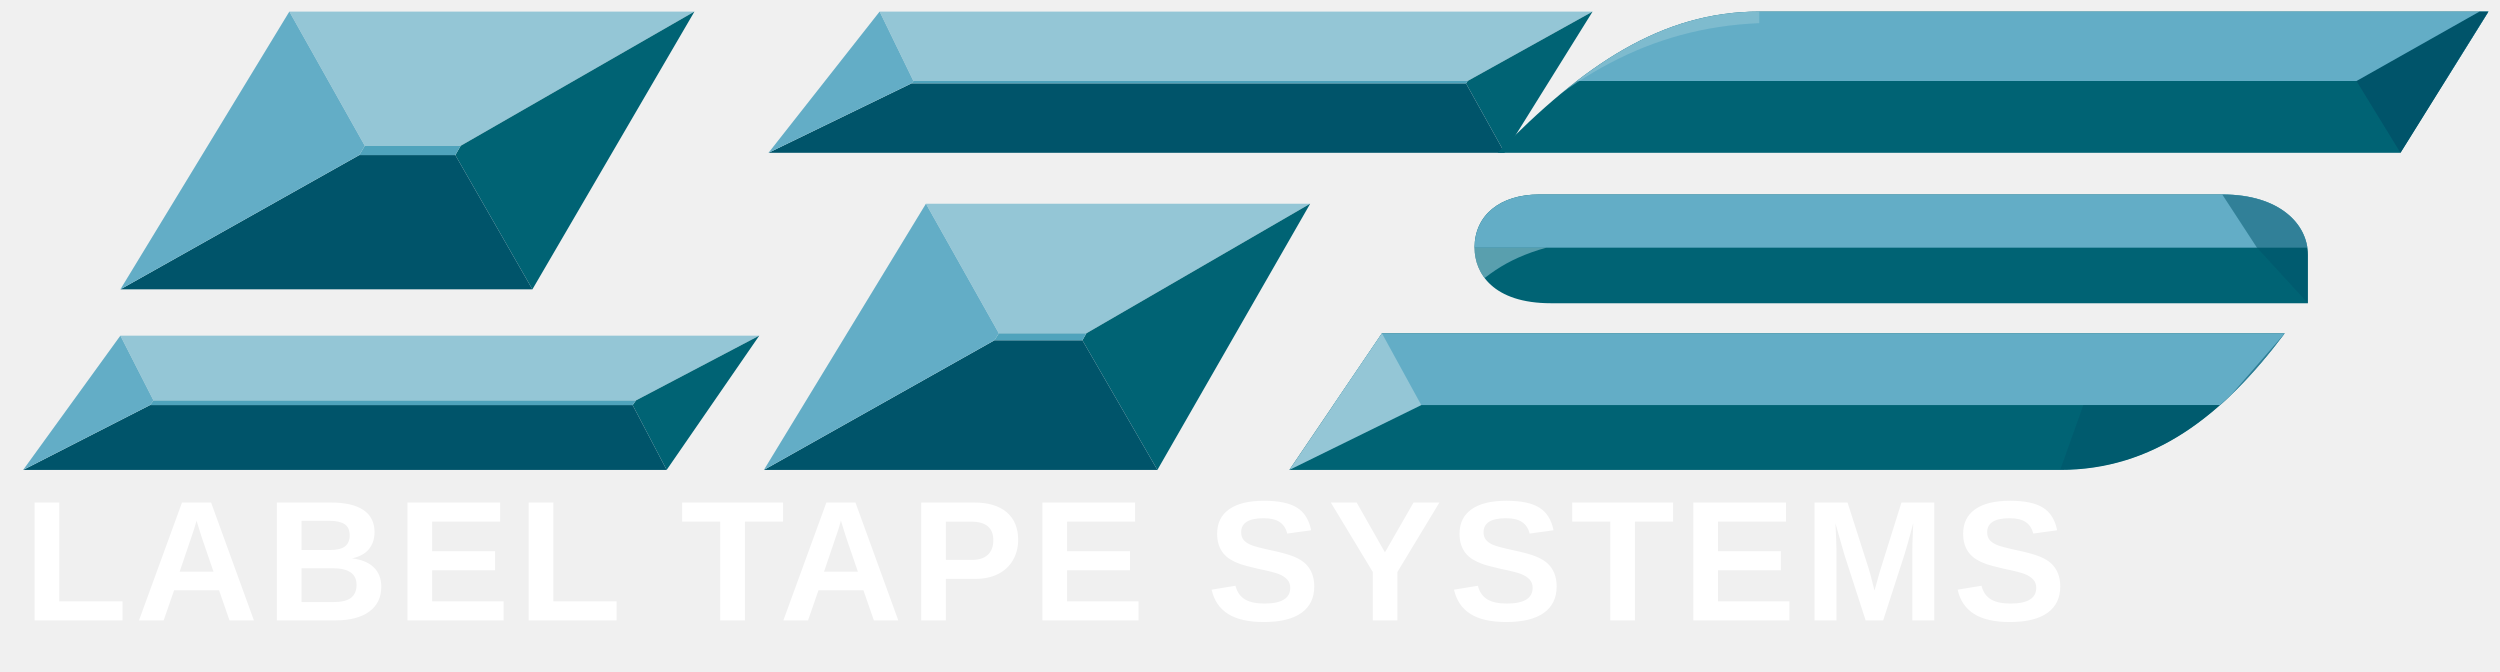
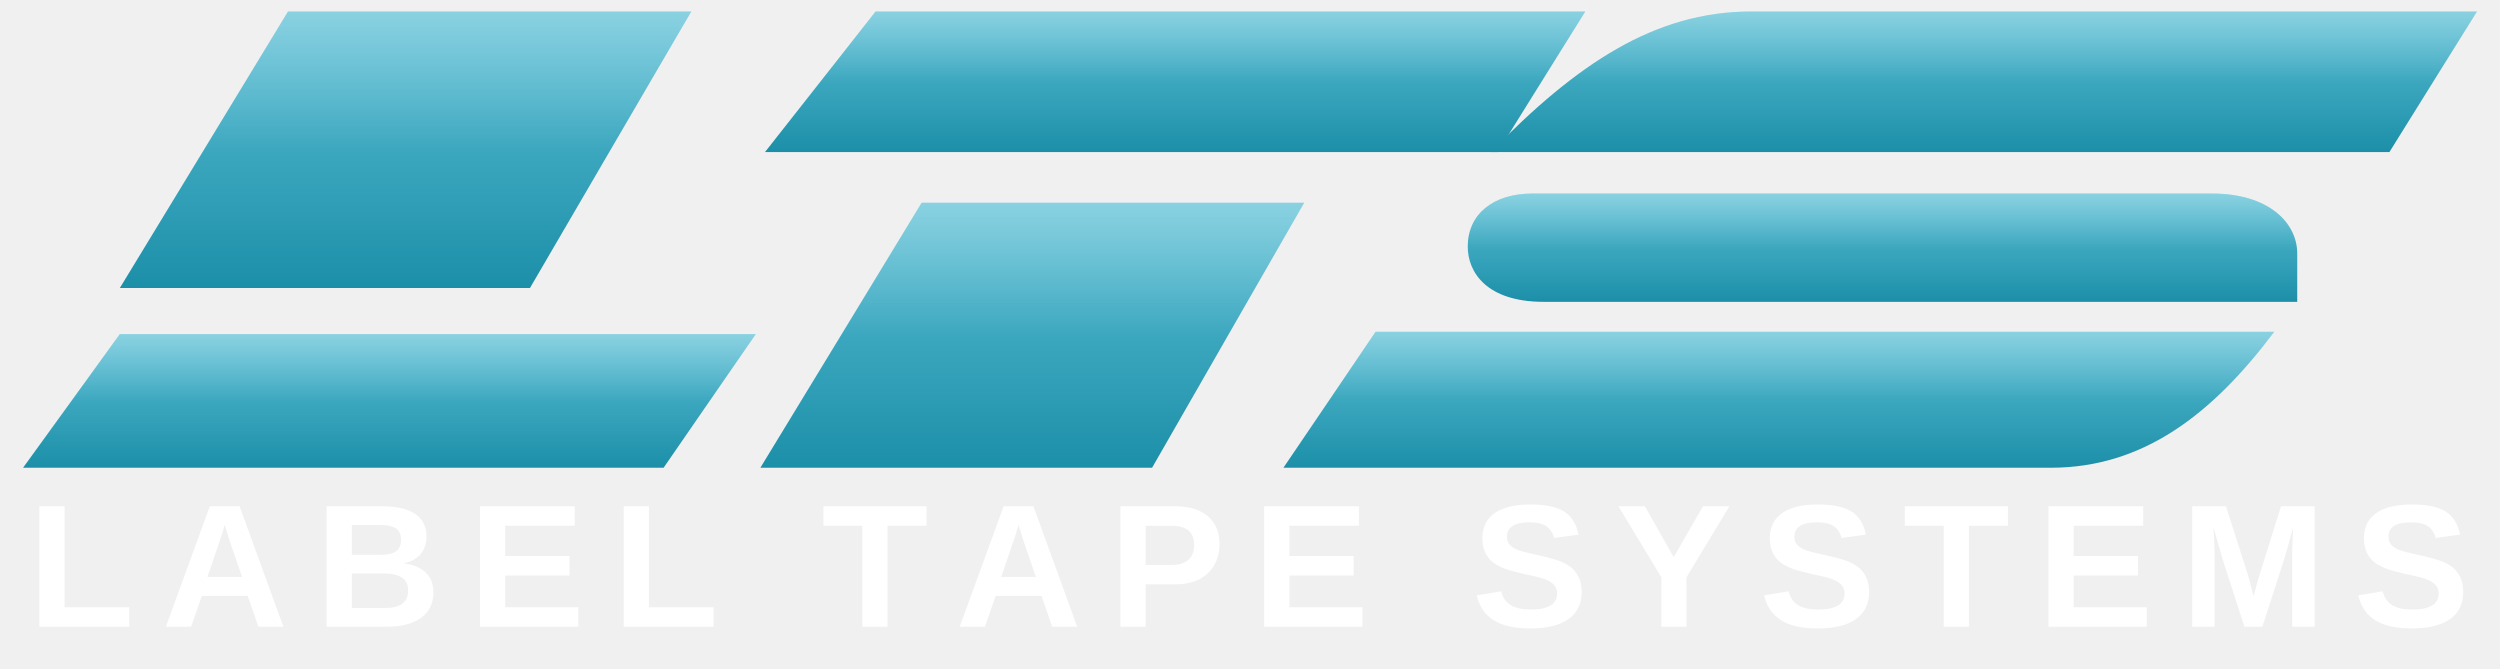
- <svg xmlns="http://www.w3.org/2000/svg" viewBox="0 0 1080 290" role="img" aria-label="Label Tape Systems">
+ <svg xmlns="http://www.w3.org/2000/svg" viewBox="0 0 1085 290" role="img" aria-label="Label Tape Systems">
  <defs>
-     <clipPath id="sT">
-       <path d="M647,66 C684,28 718,5 760,5 L1075,5 L1037,66 Z" />
-     </clipPath>
-     <clipPath id="sM">
-       <path d="M665,84 L960,84 C985,84 997,97 997,110 L997,131 L670,131 C645,131 637,118 637,107 C637,93 648,84 665,84 Z" />
-     </clipPath>
-     <clipPath id="sB">
-       <path d="M597,144 L987,144 C960,180 930,203 890,203 L557,203 Z" />
-     </clipPath>
+     <linearGradient id="g" x1="0" y1="0" x2="0" y2="1">
+       <stop offset="0" stop-color="#5CC0D6" />
+       <stop offset="1" stop-color="#1C8FA8" />
+     </linearGradient>
+     <linearGradient id="hl" x1="0" y1="0" x2="0" y2="1">
+       <stop offset="0" stop-color="#fff" stop-opacity=".28" />
+       <stop offset=".5" stop-color="#fff" stop-opacity="0" />
+     </linearGradient>
  </defs>
-   <g>
-     <polygon points="125.0,5.0 300.0,5.0 199.0,63.0 157.6,63.0" fill="#94C6D6" />
-     <polygon points="300.0,5.0 230.0,125.0 196.7,67.0 199.0,63.0" fill="#006374" />
-     <polygon points="230.0,125.0 52.0,125.0 155.2,67.0 196.7,67.0" fill="#00546A" />
-     <polygon points="52.0,125.0 125.0,5.0 157.6,63.0 155.2,67.0" fill="#63ADC6" />
-     <polygon points="157.6,63.0 199.0,63.0 196.7,67.0 155.2,67.0" fill="#4FA3BC" />
-     <polygon points="52.0,145.0 328.0,145.0 274.7,173.0 66.3,173.0" fill="#94C6D6" />
-     <polygon points="328.0,145.0 288.0,203.0 273.3,175.0 274.7,173.0" fill="#006374" />
-     <polygon points="288.0,203.0 10.0,203.0 64.8,175.0 273.3,175.0" fill="#00546A" />
-     <polygon points="10.0,203.0 52.0,145.0 66.3,173.0 64.8,175.0" fill="#63ADC6" />
-     <polygon points="66.3,173.0 274.7,173.0 273.3,175.0 64.8,175.0" fill="#4FA3BC" />
-     <polygon points="380.0,5.0 688.0,5.0 634.0,35.0 394.6,35.0" fill="#94C6D6" />
-     <polygon points="688.0,5.0 650.0,66.0 633.3,36.0 634.0,35.0" fill="#006374" />
-     <polygon points="650.0,66.0 332.0,66.0 393.8,36.0 633.3,36.0" fill="#00546A" />
-     <polygon points="332.0,66.0 380.0,5.0 394.6,35.0 393.8,36.0" fill="#63ADC6" />
-     <polygon points="394.6,35.0 634.0,35.0 633.3,36.0 393.8,36.0" fill="#4FA3BC" />
-     <polygon points="400.0,88.0 566.0,88.0 469.3,144.0 431.5,144.0" fill="#94C6D6" />
-     <polygon points="566.0,88.0 500.0,203.0 467.6,147.0 469.3,144.0" fill="#006374" />
-     <polygon points="500.0,203.0 330.0,203.0 429.6,147.0 467.6,147.0" fill="#00546A" />
-     <polygon points="330.0,203.0 400.0,88.0 431.5,144.0 429.6,147.0" fill="#63ADC6" />
-     <polygon points="431.5,144.0 469.3,144.0 467.6,147.0 429.6,147.0" fill="#4FA3BC" />
-     <path d="M647,66 C684,28 718,5 760,5 L1075,5 L1037,66 Z" fill="#006374" />
-     <g clip-path="url(#sT)">
-       <rect x="600" y="0" width="480" height="35" fill="#63ADC6" />
-       <path d="M640,70 C676,34 712,12 760,10 L760,0 L640,0 Z" fill="#94C6D6" opacity=".55" />
-       <polygon points="1018,35 1080,0 1080,70 1037,66" fill="#00546A" />
-     </g>
-     <path d="M665,84 L960,84 C985,84 997,97 997,110 L997,131 L670,131 C645,131 637,118 637,107 C637,93 648,84 665,84 Z" fill="#006374" />
-     <g clip-path="url(#sM)">
-       <rect x="630" y="80" width="380" height="27" fill="#63ADC6" />
-       <path d="M630,131 C640,120 650,112 668,107 L630,107 Z" fill="#94C6D6" opacity=".6" />
-       <path d="M960,84 C985,84 997,97 997,110 L997,131 L975,107 Z" fill="#00546A" opacity=".5" />
-     </g>
-     <path d="M597,144 L987,144 C960,180 930,203 890,203 L557,203 Z" fill="#006374" />
-     <g clip-path="url(#sB)">
-       <rect x="550" y="140" width="450" height="35" fill="#63ADC6" />
-       <polygon points="597,144 614,175 557,203" fill="#94C6D6" />
-       <path d="M987,144 C960,180 930,203 890,203 L900,175 L960,175 Z" fill="#00546A" opacity=".55" />
-     </g>
-   </g>
-   <text x="10" y="268" textLength="1010" lengthAdjust="spacingAndGlyphs" font-family="Arial, Helvetica, sans-serif" font-weight="700" font-size="74" letter-spacing="3" fill="#FFFFFF">LABEL TAPE SYSTEMS</text>
+   <path d="M125,5 L300,5 L230,125 L52,125 Z" fill="url(#g)" />
+   <path d="M125,5 L300,5 L230,125 L52,125 Z" fill="url(#hl)" />
+   <path d="M52,145 L328,145 L288,203 L10,203 Z" fill="url(#g)" />
+   <path d="M52,145 L328,145 L288,203 L10,203 Z" fill="url(#hl)" />
+   <path d="M380,5 L688,5 L650,66 L332,66 Z" fill="url(#g)" />
+   <path d="M380,5 L688,5 L650,66 L332,66 Z" fill="url(#hl)" />
+   <path d="M400,88 L566,88 L500,203 L330,203 Z" fill="url(#g)" />
+   <path d="M400,88 L566,88 L500,203 L330,203 Z" fill="url(#hl)" />
+   <path d="M647,66 C684,28 718,5 760,5 L1075,5 L1037,66 Z" fill="url(#g)" />
+   <path d="M647,66 C684,28 718,5 760,5 L1075,5 L1037,66 Z" fill="url(#hl)" />
+   <path d="M665,84 L960,84 C985,84 997,97 997,110 L997,131 L670,131 C645,131 637,118 637,107 C637,93 648,84 665,84 Z" fill="url(#g)" />
+   <path d="M665,84 L960,84 C985,84 997,97 997,110 L997,131 L670,131 C645,131 637,118 637,107 C637,93 648,84 665,84 Z" fill="url(#hl)" />
+   <path d="M597,144 L987,144 C960,180 930,203 890,203 L557,203 Z" fill="url(#g)" />
+   <path d="M597,144 L987,144 C960,180 930,203 890,203 L557,203 Z" fill="url(#hl)" />
+   <path d="M17.084 272.0V219.713H28.031V263.539H56.086V272.0Z M112.15 272.0 107.511 258.641H87.584L82.945 272.0H71.998L91.072 219.713H103.986L122.986 272.0ZM97.529 227.766 97.306 228.582Q96.935 229.918 96.416 231.625Q95.896 233.332 90.033 250.402H105.062L99.904 235.373L98.308 230.326Z M188.105 257.082Q188.105 264.207 182.761 268.104Q177.417 272.0 167.917 272.0H141.755V219.713H165.69Q175.265 219.713 180.182 223.034Q185.099 226.355 185.099 232.85Q185.099 237.303 182.631 240.364Q180.163 243.426 175.116 244.502Q181.462 245.244 184.783 248.491Q188.105 251.738 188.105 257.082ZM174.077 234.334Q174.077 230.809 171.832 229.324Q169.587 227.84 165.171 227.84H152.702V240.791H165.245Q169.884 240.791 171.981 239.177Q174.077 237.562 174.077 234.334ZM177.12 256.229Q177.12 248.881 166.581 248.881H152.702V263.873H166.989Q172.259 263.873 174.69 261.962Q177.12 260.051 177.12 256.229Z M208.321 272.0V219.713H249.438V228.174H219.268V241.311H247.174V249.771H219.268V263.539H250.96V272.0Z M270.693 272.0V219.713H281.641V263.539H309.695V272.0Z  M385.196 228.174V272.0H374.249V228.174H357.364V219.713H402.118V228.174Z M456.661 272.0 452.022 258.641H432.094L427.456 272.0H416.509L435.583 219.713H448.497L467.497 272.0ZM442.04 227.766 441.817 228.582Q441.446 229.918 440.926 231.625Q440.407 233.332 434.544 250.402H449.573L444.415 235.373L442.819 230.326Z M529.276 236.264Q529.276 241.311 526.975 245.281Q524.674 249.252 520.388 251.423Q516.102 253.594 510.201 253.594H497.213V272.0H486.266V219.713H509.756Q519.145 219.713 524.21 224.036Q529.276 228.359 529.276 236.264ZM518.254 236.449Q518.254 228.211 508.531 228.211H497.213V245.17H508.828Q513.356 245.17 515.805 242.925Q518.254 240.68 518.254 236.449Z M548.638 272.0V219.713H589.756V228.174H559.586V241.311H587.492V249.771H559.586V263.539H591.277V272.0Z  M686.446 256.934Q686.446 264.615 680.75 268.679Q675.054 272.742 664.032 272.742Q653.975 272.742 648.261 269.18Q642.546 265.617 640.913 258.381L651.489 256.637Q652.565 260.793 655.682 262.667Q658.8 264.541 664.329 264.541Q675.796 264.541 675.796 257.564Q675.796 255.338 674.478 253.891Q673.161 252.443 670.767 251.479Q668.374 250.514 661.583 249.141Q655.72 247.768 653.419 246.933Q651.118 246.098 649.263 244.966Q647.407 243.834 646.108 242.238Q644.809 240.643 644.086 238.49Q643.362 236.338 643.362 233.555Q643.362 226.467 648.687 222.7Q654.013 218.934 664.18 218.934Q673.903 218.934 678.783 221.977Q683.663 225.02 685.073 232.033L674.46 233.48Q673.643 230.104 671.138 228.396Q668.634 226.689 663.958 226.689Q654.013 226.689 654.013 232.924Q654.013 234.965 655.07 236.264Q656.128 237.562 658.206 238.472Q660.284 239.381 666.63 240.754Q674.163 242.35 677.41 243.704Q680.657 245.059 682.55 246.858Q684.442 248.658 685.444 251.163Q686.446 253.668 686.446 256.934Z M731.934 250.551V272.0H721.024V250.551L702.395 219.713H713.862L726.405 241.83L739.096 219.713H750.563Z M811.191 256.934Q811.191 264.615 805.495 268.679Q799.799 272.742 788.777 272.742Q778.721 272.742 773.006 269.18Q767.291 265.617 765.658 258.381L776.234 256.637Q777.31 260.793 780.428 262.667Q783.545 264.541 789.074 264.541Q800.541 264.541 800.541 257.564Q800.541 255.338 799.224 253.891Q797.906 252.443 795.513 251.479Q793.119 250.514 786.328 249.141Q780.465 247.768 778.164 246.933Q775.863 246.098 774.008 244.966Q772.152 243.834 770.853 242.238Q769.555 240.643 768.831 238.49Q768.107 236.338 768.107 233.555Q768.107 226.467 773.433 222.7Q778.758 218.934 788.926 218.934Q798.648 218.934 803.528 221.977Q808.408 225.02 809.818 232.033L799.205 233.48Q798.389 230.104 795.884 228.396Q793.379 226.689 788.703 226.689Q778.758 226.689 778.758 232.924Q778.758 234.965 779.815 236.264Q780.873 237.562 782.951 238.472Q785.029 239.381 791.375 240.754Q798.908 242.35 802.155 243.704Q805.402 245.059 807.295 246.858Q809.187 248.658 810.189 251.163Q811.191 253.668 811.191 256.934Z M854.527 228.174V272.0H843.58V228.174H826.695V219.713H871.449V228.174Z M889.03 272.0V219.713H930.147V228.174H899.977V241.311H927.884V249.771H899.977V263.539H931.669V272.0Z M994.821 272.0V240.309Q994.821 239.232 994.839 238.156Q994.858 237.08 995.192 228.916Q992.557 238.898 991.295 242.832L981.87 272.0H974.077L964.651 242.832L960.68 228.916Q961.125 237.525 961.125 240.309V272.0H951.403V219.713H966.061L975.413 248.955L976.229 251.775L978.01 258.789L980.348 250.402L989.959 219.713H1004.543V272.0Z M1069.031 256.934Q1069.031 264.615 1063.335 268.679Q1057.639 272.742 1046.617 272.742Q1036.561 272.742 1030.846 269.18Q1025.131 265.617 1023.498 258.381L1034.074 256.637Q1035.15 260.793 1038.268 262.667Q1041.385 264.541 1046.914 264.541Q1058.381 264.541 1058.381 257.564Q1058.381 255.338 1057.063 253.891Q1055.746 252.443 1053.353 251.479Q1050.959 250.514 1044.168 249.141Q1038.305 247.768 1036.004 246.933Q1033.703 246.098 1031.848 244.966Q1029.992 243.834 1028.693 242.238Q1027.395 240.643 1026.671 238.49Q1025.947 236.338 1025.947 233.555Q1025.947 226.467 1031.272 222.7Q1036.598 218.934 1046.766 218.934Q1056.488 218.934 1061.368 221.977Q1066.248 225.02 1067.658 232.033L1057.045 233.48Q1056.229 230.104 1053.724 228.396Q1051.219 226.689 1046.543 226.689Q1036.598 226.689 1036.598 232.924Q1036.598 234.965 1037.655 236.264Q1038.713 237.562 1040.791 238.472Q1042.869 239.381 1049.215 240.754Q1056.748 242.35 1059.995 243.704Q1063.242 245.059 1065.135 246.858Q1067.027 248.658 1068.029 251.163Q1069.031 253.668 1069.031 256.934Z" fill="#FFFFFF" />
</svg>
